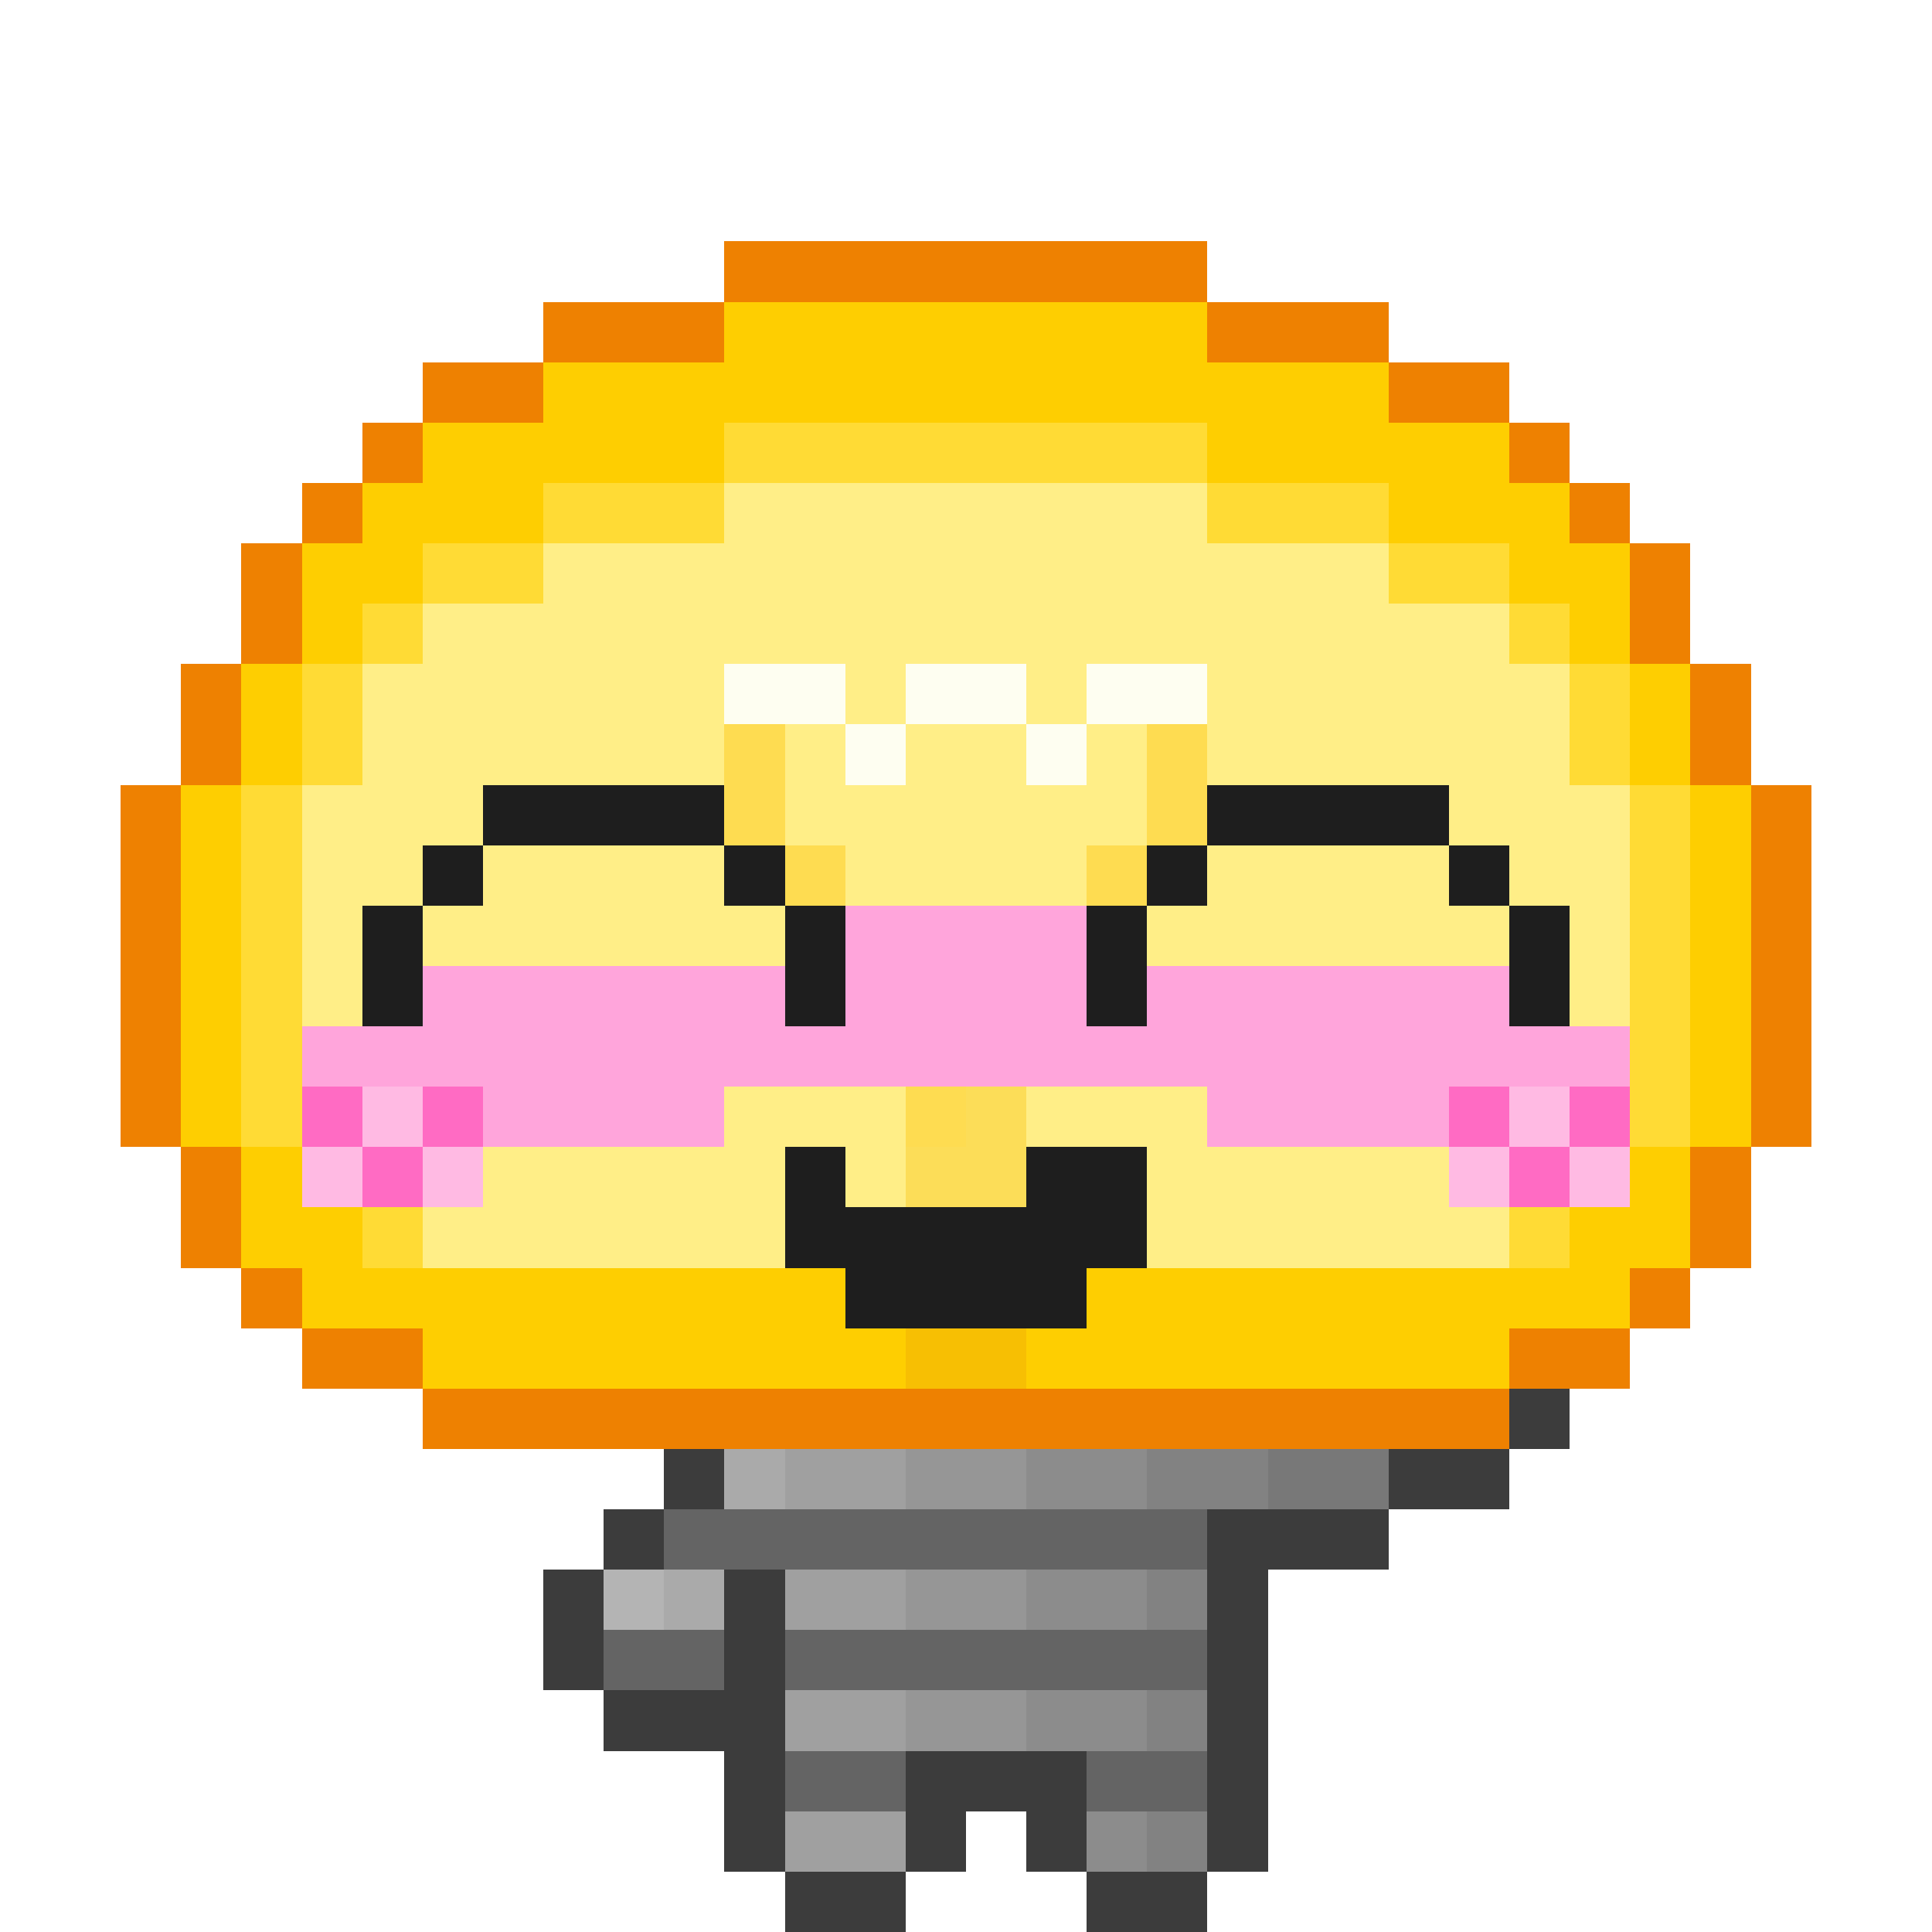
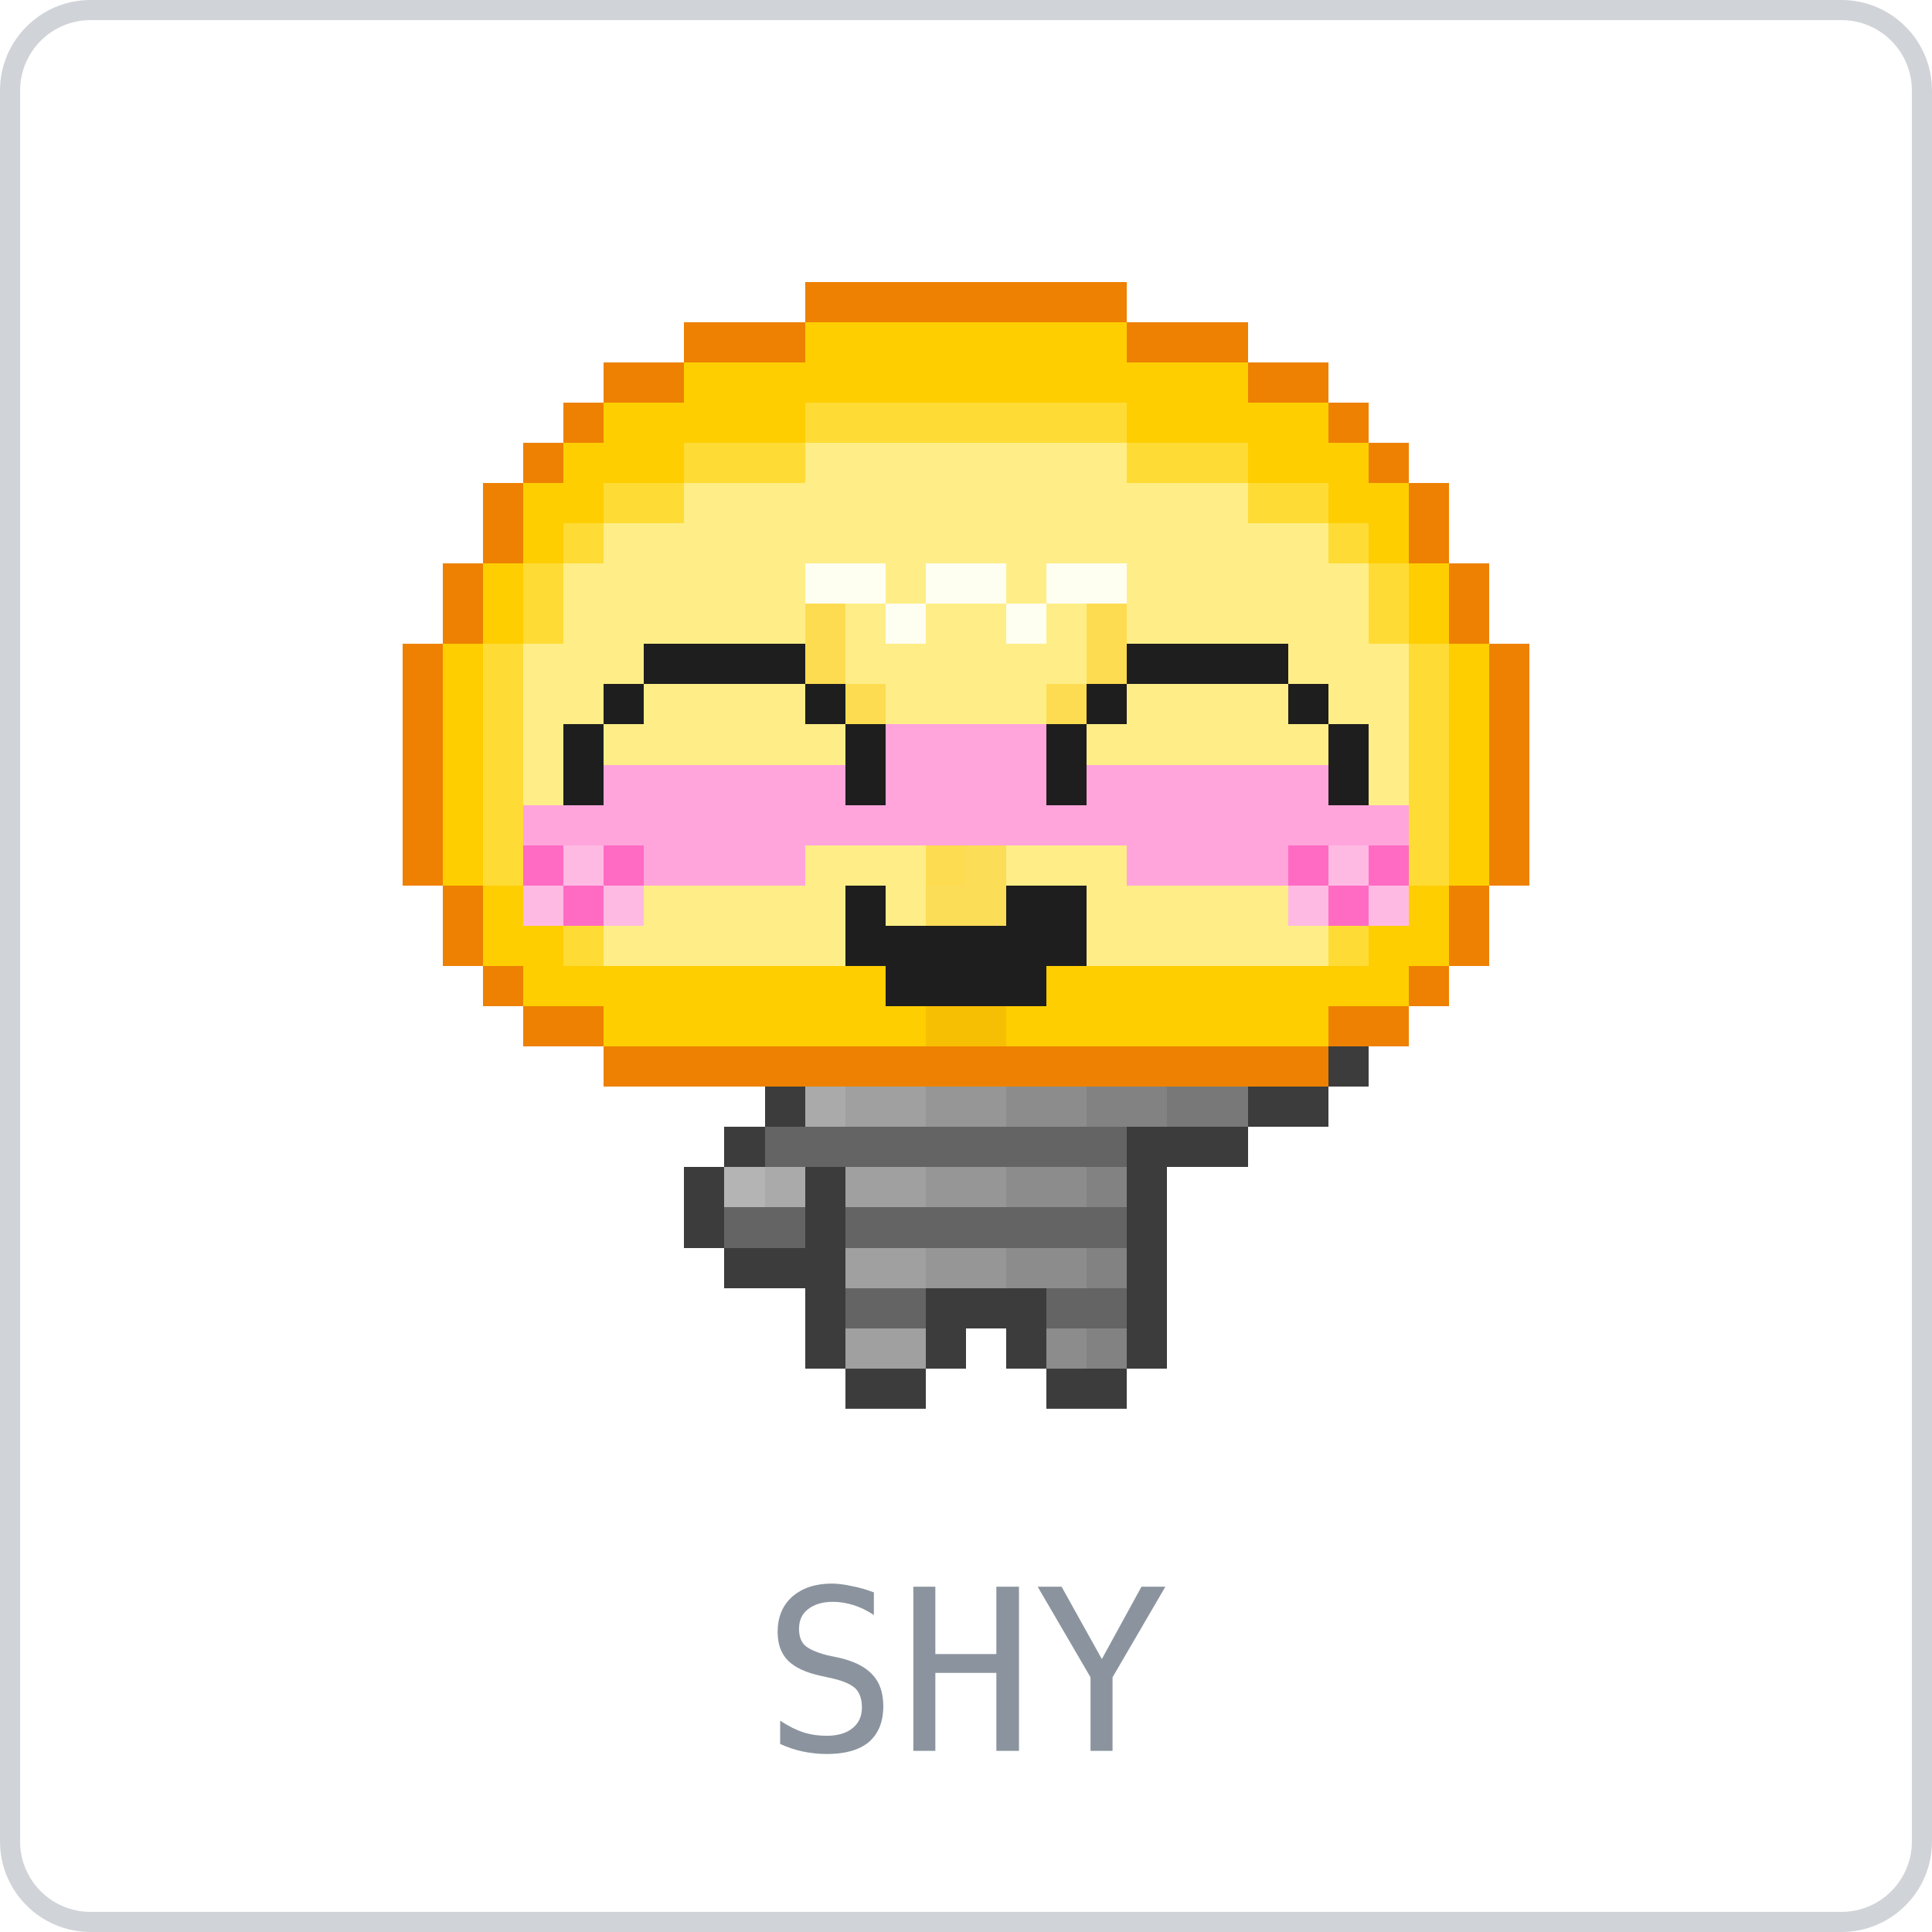
- <svg xmlns="http://www.w3.org/2000/svg" width="32" height="32" viewBox="0 0 32 32" shape-rendering="crispEdges">
-   <g>
-     <animateTransform attributeName="transform" type="translate" calcMode="discrete" repeatCount="indefinite" dur="500ms" values="0 0;-32 0" keyTimes="0;0.5" />
-     <path fill="#EE8101" d="M12 4h8v1h-8zM44 4h8v1h-8zM9 5h3v1h-3zM20 5h3v1h-3zM41 5h3v1h-3zM52 5h3v1h-3zM7 6h2v1h-2zM23 6h2v1h-2zM39 6h2v1h-2zM55 6h2v1h-2zM6 7h1v1h-1zM25 7h1v1h-1zM38 7h1v1h-1zM57 7h1v1h-1zM5 8h1v1h-1zM26 8h1v1h-1zM37 8h1v1h-1zM58 8h1v1h-1zM4 9h1v1h-1zM27 9h1v1h-1zM36 9h1v1h-1zM59 9h1v1h-1zM4 10h1v1h-1zM27 10h1v1h-1zM36 10h1v1h-1zM59 10h1v1h-1zM3 11h1v1h-1zM28 11h1v1h-1zM35 11h1v1h-1zM60 11h1v1h-1zM3 12h1v1h-1zM28 12h1v1h-1zM35 12h1v1h-1zM60 12h1v1h-1zM2 13h1v1h-1zM29 13h1v1h-1zM34 13h1v1h-1zM61 13h1v1h-1zM2 14h1v1h-1zM29 14h1v1h-1zM34 14h1v1h-1zM61 14h1v1h-1zM2 15h1v1h-1zM29 15h1v1h-1zM34 15h1v1h-1zM61 15h1v1h-1zM2 16h1v1h-1zM29 16h1v1h-1zM34 16h1v1h-1zM61 16h1v1h-1zM2 17h1v1h-1zM29 17h1v1h-1zM34 17h1v1h-1zM61 17h1v1h-1zM2 18h1v1h-1zM29 18h1v1h-1zM34 18h1v1h-1zM61 18h1v1h-1zM3 19h1v1h-1zM28 19h1v1h-1zM35 19h1v1h-1zM60 19h1v1h-1zM3 20h1v1h-1zM28 20h1v1h-1zM35 20h1v1h-1zM60 20h1v1h-1zM4 21h1v1h-1zM27 21h1v1h-1zM36 21h1v1h-1zM59 21h1v1h-1zM5 22h2v1h-2zM25 22h2v1h-2zM37 22h2v1h-2zM57 22h2v1h-2zM7 23h18v1h-18zM39 23h18v1h-18z" />
-     <path fill="#FECE01" d="M12 5h8v1h-8zM44 5h8v1h-8zM9 6h14v1h-14zM41 6h14v1h-14zM7 7h5v1h-5zM20 7h5v1h-5zM39 7h5v1h-5zM52 7h5v1h-5zM6 8h3v1h-3zM23 8h3v1h-3zM38 8h3v1h-3zM55 8h3v1h-3zM5 9h2v1h-2zM25 9h2v1h-2zM37 9h2v1h-2zM57 9h2v1h-2zM5 10h1v1h-1zM26 10h1v1h-1zM37 10h1v1h-1zM58 10h1v1h-1zM4 11h1v1h-1zM27 11h1v1h-1zM36 11h1v1h-1zM59 11h1v1h-1zM4 12h1v1h-1zM27 12h1v1h-1zM36 12h1v1h-1zM59 12h1v1h-1zM3 13h1v1h-1zM28 13h1v1h-1zM35 13h1v1h-1zM60 13h1v1h-1zM3 14h1v1h-1zM28 14h1v1h-1zM35 14h1v1h-1zM60 14h1v1h-1zM3 15h1v1h-1zM28 15h1v1h-1zM35 15h1v1h-1zM60 15h1v1h-1zM3 16h1v1h-1zM28 16h1v1h-1zM35 16h1v1h-1zM60 16h1v1h-1zM3 17h1v1h-1zM28 17h1v1h-1zM35 17h1v1h-1zM60 17h1v1h-1zM3 18h1v1h-1zM28 18h1v1h-1zM35 18h1v1h-1zM60 18h1v1h-1zM4 19h1v1h-1zM27 19h1v1h-1zM36 19h1v1h-1zM59 19h1v1h-1zM4 20h2v1h-2zM26 20h2v1h-2zM36 20h2v1h-2zM58 20h2v1h-2zM5 21h9v1h-9zM18 21h9v1h-9zM37 21h9v1h-9zM50 21h9v1h-9zM7 22h8v1h-8zM17 22h8v1h-8zM39 22h8v1h-8zM49 22h8v1h-8z" />
-     <path fill="#FFEE87" d="M12 8h8v1h-8zM44 8h8v1h-8zM9 9h14v1h-14zM41 9h14v1h-14zM7 10h18v1h-18zM39 10h18v1h-18zM6 11h6v1h-6zM14 11h1v1h-1zM17 11h1v1h-1zM20 11h6v1h-6zM38 11h6v1h-6zM46 11h1v1h-1zM49 11h1v1h-1zM52 11h6v1h-6zM6 12h6v1h-6zM13 12h1v1h-1zM15 12h2v1h-2zM18 12h1v1h-1zM20 12h6v1h-6zM38 12h6v1h-6zM45 12h1v1h-1zM47 12h2v1h-2zM50 12h1v1h-1zM52 12h6v1h-6zM5 13h3v1h-3zM13 13h6v1h-6zM24 13h3v1h-3zM37 13h3v1h-3zM45 13h6v1h-6zM56 13h3v1h-3zM5 14h2v1h-2zM8 14h4v1h-4zM14 14h4v1h-4zM20 14h4v1h-4zM25 14h2v1h-2zM37 14h2v1h-2zM40 14h4v1h-4zM46 14h4v1h-4zM52 14h4v1h-4zM57 14h2v1h-2zM5 15h1v1h-1zM7 15h6v1h-6zM19 15h6v1h-6zM26 15h1v1h-1zM37 15h1v1h-1zM39 15h6v1h-6zM51 15h6v1h-6zM58 15h1v1h-1zM5 16h1v1h-1zM26 16h1v1h-1zM37 16h1v1h-1zM58 16h1v1h-1zM12 18h3v1h-3zM17 18h3v1h-3zM44 18h3v1h-3zM49 18h3v1h-3zM8 19h5v1h-5zM14 19h1v1h-1zM19 19h5v1h-5zM40 19h5v1h-5zM46 19h1v1h-1zM51 19h5v1h-5zM7 20h6v1h-6zM19 20h6v1h-6zM39 20h6v1h-6zM51 20h6v1h-6z" />
-     <path fill="#FFDB35" d="M12 7h8v1h-8zM44 7h8v1h-8zM9 8h3v1h-3zM20 8h3v1h-3zM41 8h3v1h-3zM52 8h3v1h-3zM7 9h2v1h-2zM23 9h2v1h-2zM39 9h2v1h-2zM55 9h2v1h-2zM6 10h1v1h-1zM25 10h1v1h-1zM38 10h1v1h-1zM57 10h1v1h-1zM5 11h1v1h-1zM26 11h1v1h-1zM37 11h1v1h-1zM58 11h1v1h-1zM5 12h1v1h-1zM26 12h1v1h-1zM37 12h1v1h-1zM58 12h1v1h-1zM4 13h1v1h-1zM27 13h1v1h-1zM36 13h1v1h-1zM59 13h1v1h-1zM4 14h1v1h-1zM27 14h1v1h-1zM36 14h1v1h-1zM59 14h1v1h-1zM4 15h1v1h-1zM27 15h1v1h-1zM36 15h1v1h-1zM59 15h1v1h-1zM4 16h1v1h-1zM27 16h1v1h-1zM36 16h1v1h-1zM59 16h1v1h-1zM4 17h1v1h-1zM27 17h1v1h-1zM36 17h1v1h-1zM59 17h1v1h-1zM4 18h1v1h-1zM27 18h1v1h-1zM36 18h1v1h-1zM59 18h1v1h-1zM6 20h1v1h-1zM25 20h1v1h-1zM38 20h1v1h-1zM57 20h1v1h-1z" />
-     <path fill="#3C3C3C" d="M25 23h1v1h-1zM11 24h1v1h-1zM23 24h2v1h-2zM43 24h1v1h-1zM54 24h1v1h-1zM10 25h1v1h-1zM20 25h3v1h-3zM42 25h1v1h-1zM52 25h2v1h-2zM9 26h1v1h-1zM12 26h1v1h-1zM20 26h1v1h-1zM41 26h1v1h-1zM44 26h1v1h-1zM52 26h1v1h-1zM9 27h1v1h-1zM12 27h1v1h-1zM20 27h1v1h-1zM41 27h1v1h-1zM44 27h1v1h-1zM52 27h1v1h-1zM10 28h3v1h-3zM20 28h1v1h-1zM42 28h3v1h-3zM52 28h1v1h-1zM12 29h1v1h-1zM15 29h3v1h-3zM20 29h1v1h-1zM44 29h1v1h-1zM47 29h3v1h-3zM52 29h1v1h-1zM12 30h1v1h-1zM15 30h1v1h-1zM17 30h1v1h-1zM20 30h1v1h-1zM44 30h1v1h-1zM47 30h1v1h-1zM49 30h1v1h-1zM52 30h1v1h-1zM13 31h2v1h-2zM18 31h2v1h-2zM45 31h2v1h-2zM50 31h2v1h-2z" />
-     <path fill="#1E1E1E" d="M8 13h4v1h-4zM20 13h4v1h-4zM40 13h4v1h-4zM52 13h4v1h-4zM7 14h1v1h-1zM12 14h1v1h-1zM19 14h1v1h-1zM24 14h1v1h-1zM39 14h1v1h-1zM44 14h1v1h-1zM51 14h1v1h-1zM56 14h1v1h-1zM6 15h1v1h-1zM13 15h1v1h-1zM18 15h1v1h-1zM25 15h1v1h-1zM38 15h1v1h-1zM45 15h1v1h-1zM50 15h1v1h-1zM57 15h1v1h-1zM6 16h1v1h-1zM13 16h1v1h-1zM18 16h1v1h-1zM25 16h1v1h-1zM38 16h1v1h-1zM45 16h1v1h-1zM50 16h1v1h-1zM57 16h1v1h-1zM13 19h1v1h-1zM17 19h2v1h-2zM45 19h1v1h-1zM49 19h2v1h-2zM13 20h6v1h-6zM45 20h6v1h-6zM14 21h4v1h-4zM46 21h4v1h-4z" />
-     <path fill="#FEDC51" d="M12 12h1v1h-1zM19 12h1v1h-1zM44 12h1v1h-1zM51 12h1v1h-1zM12 13h1v1h-1zM19 13h1v1h-1zM44 13h1v1h-1zM51 13h1v1h-1zM13 14h1v1h-1zM18 14h1v1h-1zM45 14h1v1h-1zM50 14h1v1h-1zM15 18h1v1h-1zM47 18h1v1h-1z" />
-     <path fill="#FFA5DB" d="M14 15h4v1h-4zM46 15h4v1h-4zM7 16h6v1h-6zM14 16h4v1h-4zM19 16h6v1h-6zM39 16h6v1h-6zM46 16h4v1h-4zM51 16h6v1h-6zM5 17h22v1h-22zM37 17h22v1h-22zM8 18h4v1h-4zM20 18h4v1h-4zM40 18h4v1h-4zM52 18h4v1h-4z" />
-     <path fill="#FF6BC3" d="M5 18h1v1h-1zM7 18h1v1h-1zM24 18h1v1h-1zM26 18h1v1h-1zM37 18h1v1h-1zM39 18h1v1h-1zM56 18h1v1h-1zM58 18h1v1h-1zM6 19h1v1h-1zM25 19h1v1h-1zM38 19h1v1h-1zM57 19h1v1h-1z" />
-     <path fill="#FFBAE3" d="M6 18h1v1h-1zM25 18h1v1h-1zM38 18h1v1h-1zM57 18h1v1h-1zM5 19h1v1h-1zM7 19h1v1h-1zM24 19h1v1h-1zM26 19h1v1h-1zM37 19h1v1h-1zM39 19h1v1h-1zM56 19h1v1h-1zM58 19h1v1h-1z" />
-     <path fill="#FEFEF1" d="M12 11h2v1h-2zM15 11h2v1h-2zM18 11h2v1h-2zM44 11h2v1h-2zM47 11h2v1h-2zM50 11h2v1h-2zM14 12h1v1h-1zM17 12h1v1h-1zM46 12h1v1h-1zM49 12h1v1h-1z" />
-     <path fill="#646464" d="M11 25h9v1h-9zM43 25h9v1h-9zM10 27h2v1h-2zM13 27h7v1h-7zM42 27h2v1h-2zM45 27h7v1h-7zM13 29h2v1h-2zM18 29h2v1h-2zM45 29h2v1h-2zM50 29h2v1h-2z" />
-     <path fill="#A0A0A0" d="M13 24h2v1h-2zM45 24h2v1h-2zM13 26h2v1h-2zM45 26h2v1h-2zM13 28h2v1h-2zM45 28h2v1h-2zM13 30h2v1h-2zM45 30h2v1h-2z" />
-     <path fill="#8C8C8C" d="M17 24h2v1h-2zM49 24h2v1h-2zM17 26h2v1h-2zM49 26h2v1h-2zM17 28h2v1h-2zM49 28h2v1h-2zM18 30h1v1h-1zM50 30h1v1h-1z" />
-     <path fill="#828282" d="M19 24h2v1h-2zM51 24h2v1h-2zM19 26h1v1h-1zM51 26h1v1h-1zM19 28h1v1h-1zM51 28h1v1h-1zM19 30h1v1h-1zM51 30h1v1h-1z" />
-     <path fill="#969696" d="M15 24h2v1h-2zM47 24h2v1h-2zM15 26h2v1h-2zM47 26h2v1h-2zM15 28h2v1h-2zM47 28h2v1h-2z" />
-     <path fill="#FCDD58" d="M16 18h1v1h-1zM48 18h1v1h-1zM15 19h2v1h-2zM47 19h2v1h-2z" />
-     <path fill="#AAAAAA" d="M12 24h1v1h-1zM44 24h1v1h-1zM11 26h1v1h-1zM43 26h1v1h-1z" />
-     <path fill="#F7BF03" d="M15 22h2v1h-2zM47 22h2v1h-2z" />
-     <path fill="#787878" d="M21 24h2v1h-2zM53 24h1v1h-1z" />
-     <path fill="#B4B4B4" d="M10 26h1v1h-1zM42 26h1v1h-1z" />
+ <svg xmlns="http://www.w3.org/2000/svg" width="48" height="48" viewBox="0 0 48 48">
+   <defs>
+     <clipPath id="frame">
+       <rect width="32" height="32" />
+     </clipPath>
+   </defs>
+   <rect x=".25" y=".25" width="47.5" height="47.5" rx="2" fill="none" stroke="#8B949E" stroke-opacity=".4" stroke-width=".5" />
+   <text x="24.0" y="43.5" text-anchor="middle" font-size="5.6" fill="#8B949E" font-family="ui-monospace, SFMono-Regular, Menlo, Consolas, monospace">SHY</text>
+   <g transform="translate(8 3)" clip-path="url(#frame)" shape-rendering="crispEdges">
+     <g>
+       <animateTransform attributeName="transform" type="translate" calcMode="discrete" repeatCount="indefinite" dur="500ms" values="0 0;-32 0" keyTimes="0;0.5" />
+       <path fill="#EE8101" d="M12 4h8v1h-8zM44 4h8v1h-8zM9 5h3v1h-3zM20 5h3v1h-3zM41 5h3v1h-3zM52 5h3v1h-3zM7 6h2v1h-2zM23 6h2v1h-2zM39 6h2v1h-2zM55 6h2v1h-2zM6 7h1v1h-1zM25 7h1v1h-1zM38 7h1v1h-1zM57 7h1v1h-1zM5 8h1v1h-1zM26 8h1v1h-1zM37 8h1v1h-1zM58 8h1v1h-1zM4 9h1v1h-1zM27 9h1v1h-1zM36 9h1v1h-1zM59 9h1v1h-1zM4 10h1v1h-1zM27 10h1v1h-1zM36 10h1v1h-1zM59 10h1v1h-1zM3 11h1v1h-1zM28 11h1v1h-1zM35 11h1v1h-1zM60 11h1v1h-1zM3 12h1v1h-1zM28 12h1v1h-1zM35 12h1v1h-1zM60 12h1v1h-1zM2 13h1v1h-1zM29 13h1v1h-1zM34 13h1v1h-1zM61 13h1v1h-1zM2 14h1v1h-1zM29 14h1v1h-1zM34 14h1v1h-1zM61 14h1v1h-1zM2 15h1v1h-1zM29 15h1v1h-1zM34 15h1v1h-1zM61 15h1v1h-1zM2 16h1v1h-1zM29 16h1v1h-1zM34 16h1v1h-1zM61 16h1v1h-1zM2 17h1v1h-1zM29 17h1v1h-1zM34 17h1v1h-1zM61 17h1v1h-1zM2 18h1v1h-1zM29 18h1v1h-1zM34 18h1v1h-1zM61 18h1v1h-1zM3 19h1v1h-1zM28 19h1v1h-1zM35 19h1v1h-1zM60 19h1v1h-1zM3 20h1v1h-1zM28 20h1v1h-1zM35 20h1v1h-1zM60 20h1v1h-1zM4 21h1v1h-1zM27 21h1v1h-1zM36 21h1v1h-1zM59 21h1v1h-1zM5 22h2v1h-2zM25 22h2v1h-2zM37 22h2v1h-2zM57 22h2v1h-2zM7 23h18v1h-18zM39 23h18v1h-18z" />
+       <path fill="#FECE01" d="M12 5h8v1h-8zM44 5h8v1h-8zM9 6h14v1h-14zM41 6h14v1h-14zM7 7h5v1h-5zM20 7h5v1h-5zM39 7h5v1h-5zM52 7h5v1h-5zM6 8h3v1h-3zM23 8h3v1h-3zM38 8h3v1h-3zM55 8h3v1h-3zM5 9h2v1h-2zM25 9h2v1h-2zM37 9h2v1h-2zM57 9h2v1h-2zM5 10h1v1h-1zM26 10h1v1h-1zM37 10h1v1h-1zM58 10h1v1h-1zM4 11h1v1h-1zM27 11h1v1h-1zM36 11h1v1h-1zM59 11h1v1h-1zM4 12h1v1h-1zM27 12h1v1h-1zM36 12h1v1h-1zM59 12h1v1h-1zM3 13h1v1h-1zM28 13h1v1h-1zM35 13h1v1h-1zM60 13h1v1h-1zM3 14h1v1h-1zM28 14h1v1h-1zM35 14h1v1h-1zM60 14h1v1h-1zM3 15h1v1h-1zM28 15h1v1h-1zM35 15h1v1h-1zM60 15h1v1h-1zM3 16h1v1h-1zM28 16h1v1h-1zM35 16h1v1h-1zM60 16h1v1h-1zM3 17h1v1h-1zM28 17h1v1h-1zM35 17h1v1h-1zM60 17h1v1h-1zM3 18h1v1h-1zM28 18h1v1h-1zM35 18h1v1h-1zM60 18h1v1h-1zM4 19h1v1h-1zM27 19h1v1h-1zM36 19h1v1h-1zM59 19h1v1h-1zM4 20h2v1h-2zM26 20h2v1h-2zM36 20h2v1h-2zM58 20h2v1h-2zM5 21h9v1h-9zM18 21h9v1h-9zM37 21h9v1h-9zM50 21h9v1h-9zM7 22h8v1h-8zM17 22h8v1h-8zM39 22h8v1h-8zM49 22h8v1h-8z" />
+       <path fill="#FFEE87" d="M12 8h8v1h-8zM44 8h8v1h-8zM9 9h14v1h-14zM41 9h14v1h-14zM7 10h18v1h-18zM39 10h18v1h-18zM6 11h6v1h-6zM14 11h1v1h-1zM17 11h1v1h-1zM20 11h6v1h-6zM38 11h6v1h-6zM46 11h1v1h-1zM49 11h1v1h-1zM52 11h6v1h-6zM6 12h6v1h-6zM13 12h1v1h-1zM15 12h2v1h-2zM18 12h1v1h-1zM20 12h6v1h-6zM38 12h6v1h-6zM45 12h1v1h-1zM47 12h2v1h-2zM50 12h1v1h-1zM52 12h6v1h-6zM5 13h3v1h-3zM13 13h6v1h-6zM24 13h3v1h-3zM37 13h3v1h-3zM45 13h6v1h-6zM56 13h3v1h-3zM5 14h2v1h-2zM8 14h4v1h-4zM14 14h4v1h-4zM20 14h4v1h-4zM25 14h2v1h-2zM37 14h2v1h-2zM40 14h4v1h-4zM46 14h4v1h-4zM52 14h4v1h-4zM57 14h2v1h-2zM5 15h1v1h-1zM7 15h6v1h-6zM19 15h6v1h-6zM26 15h1v1h-1zM37 15h1v1h-1zM39 15h6v1h-6zM51 15h6v1h-6zM58 15h1v1h-1zM5 16h1v1h-1zM26 16h1v1h-1zM37 16h1v1h-1zM58 16h1v1h-1zM12 18h3v1h-3zM17 18h3v1h-3zM44 18h3v1h-3zM49 18h3v1h-3zM8 19h5v1h-5zM14 19h1v1h-1zM19 19h5v1h-5zM40 19h5v1h-5zM46 19h1v1h-1zM51 19h5v1h-5zM7 20h6v1h-6zM19 20h6v1h-6zM39 20h6v1h-6zM51 20h6v1h-6z" />
+       <path fill="#FFDB35" d="M12 7h8v1h-8zM44 7h8v1h-8zM9 8h3v1h-3zM20 8h3v1h-3zM41 8h3v1h-3zM52 8h3v1h-3zM7 9h2v1h-2zM23 9h2v1h-2zM39 9h2v1h-2zM55 9h2v1h-2zM6 10h1v1h-1zM25 10h1v1h-1zM38 10h1v1h-1zM57 10h1v1h-1zM5 11h1v1h-1zM26 11h1v1h-1zM37 11h1v1h-1zM58 11h1v1h-1zM5 12h1v1h-1zM26 12h1v1h-1zM37 12h1v1h-1zM58 12h1v1h-1zM4 13h1v1h-1zM27 13h1v1h-1zM36 13h1v1h-1zM59 13h1v1h-1zM4 14h1v1h-1zM27 14h1v1h-1zM36 14h1v1h-1zM59 14h1v1h-1zM4 15h1v1h-1zM27 15h1v1h-1zM36 15h1v1h-1zM59 15h1v1h-1zM4 16h1v1h-1zM27 16h1v1h-1zM36 16h1v1h-1zM59 16h1v1h-1zM4 17h1v1h-1zM27 17h1v1h-1zM36 17h1v1h-1zM59 17h1v1h-1zM4 18h1v1h-1zM27 18h1v1h-1zM36 18h1v1h-1zM59 18h1v1h-1zM6 20h1v1h-1zM25 20h1v1h-1zM38 20h1v1h-1zM57 20h1v1h-1z" />
+       <path fill="#3C3C3C" d="M25 23h1v1h-1zM11 24h1v1h-1zM23 24h2v1h-2zM43 24h1v1h-1zM54 24h1v1h-1zM10 25h1v1h-1zM20 25h3v1h-3zM42 25h1v1h-1zM52 25h2v1h-2zM9 26h1v1h-1zM12 26h1v1h-1zM20 26h1v1h-1zM41 26h1v1h-1zM44 26h1v1h-1zM52 26h1v1h-1zM9 27h1v1h-1zM12 27h1v1h-1zM20 27h1v1h-1zM41 27h1v1h-1zM44 27h1v1h-1zM52 27h1v1h-1zM10 28h3v1h-3zM20 28h1v1h-1zM42 28h3v1h-3zM52 28h1v1h-1zM12 29h1v1h-1zM15 29h3v1h-3zM20 29h1v1h-1zM44 29h1v1h-1zM47 29h3v1h-3zM52 29h1v1h-1zM12 30h1v1h-1zM15 30h1v1h-1zM17 30h1v1h-1zM20 30h1v1h-1zM44 30h1v1h-1zM47 30h1v1h-1zM49 30h1v1h-1zM52 30h1v1h-1zM13 31h2v1h-2zM18 31h2v1h-2zM45 31h2v1h-2zM50 31h2v1h-2z" />
+       <path fill="#1E1E1E" d="M8 13h4v1h-4zM20 13h4v1h-4zM40 13h4v1h-4zM52 13h4v1h-4zM7 14h1v1h-1zM12 14h1v1h-1zM19 14h1v1h-1zM24 14h1v1h-1zM39 14h1v1h-1zM44 14h1v1h-1zM51 14h1v1h-1zM56 14h1v1h-1zM6 15h1v1h-1zM13 15h1v1h-1zM18 15h1v1h-1zM25 15h1v1h-1zM38 15h1v1h-1zM45 15h1v1h-1zM50 15h1v1h-1zM57 15h1v1h-1zM6 16h1v1h-1zM13 16h1v1h-1zM18 16h1v1h-1zM25 16h1v1h-1zM38 16h1v1h-1zM45 16h1v1h-1zM50 16h1v1h-1zM57 16h1v1h-1zM13 19h1v1h-1zM17 19h2v1h-2zM45 19h1v1h-1zM49 19h2v1h-2zM13 20h6v1h-6zM45 20h6v1h-6zM14 21h4v1h-4zM46 21h4v1h-4z" />
+       <path fill="#FEDC51" d="M12 12h1v1h-1zM19 12h1v1h-1zM44 12h1v1h-1zM51 12h1v1h-1zM12 13h1v1h-1zM19 13h1v1h-1zM44 13h1v1h-1zM51 13h1v1h-1zM13 14h1v1h-1zM18 14h1v1h-1zM45 14h1v1h-1zM50 14h1v1h-1zM15 18h1v1h-1zM47 18h1v1h-1z" />
+       <path fill="#FFA5DB" d="M14 15h4v1h-4zM46 15h4v1h-4zM7 16h6v1h-6zM14 16h4v1h-4zM19 16h6v1h-6zM39 16h6v1h-6zM46 16h4v1h-4zM51 16h6v1h-6zM5 17h22v1h-22zM37 17h22v1h-22zM8 18h4v1h-4zM20 18h4v1h-4zM40 18h4v1h-4zM52 18h4v1h-4z" />
+       <path fill="#FF6BC3" d="M5 18h1v1h-1zM7 18h1v1h-1zM24 18h1v1h-1zM26 18h1v1h-1zM37 18h1v1h-1zM39 18h1v1h-1zM56 18h1v1h-1zM58 18h1v1h-1zM6 19h1v1h-1zM25 19h1v1h-1zM38 19h1v1h-1zM57 19h1v1h-1z" />
+       <path fill="#FFBAE3" d="M6 18h1v1h-1zM25 18h1v1h-1zM38 18h1v1h-1zM57 18h1v1h-1zM5 19h1v1h-1zM7 19h1v1h-1zM24 19h1v1h-1zM26 19h1v1h-1zM37 19h1v1h-1zM39 19h1v1h-1zM56 19h1v1h-1zM58 19h1v1h-1z" />
+       <path fill="#FEFEF1" d="M12 11h2v1h-2zM15 11h2v1h-2zM18 11h2v1h-2zM44 11h2v1h-2zM47 11h2v1h-2zM50 11h2v1h-2zM14 12h1v1h-1zM17 12h1v1h-1zM46 12h1v1h-1zM49 12h1v1h-1z" />
+       <path fill="#646464" d="M11 25h9v1h-9zM43 25h9v1h-9zM10 27h2v1h-2zM13 27h7v1h-7zM42 27h2v1h-2zM45 27h7v1h-7zM13 29h2v1h-2zM18 29h2v1h-2zM45 29h2v1h-2zM50 29h2v1h-2z" />
+       <path fill="#A0A0A0" d="M13 24h2v1h-2zM45 24h2v1h-2zM13 26h2v1h-2zM45 26h2v1h-2zM13 28h2v1h-2zM45 28h2v1h-2zM13 30h2v1h-2zM45 30h2v1h-2z" />
+       <path fill="#8C8C8C" d="M17 24h2v1h-2zM49 24h2v1h-2zM17 26h2v1h-2zM49 26h2v1h-2zM17 28h2v1h-2zM49 28h2v1h-2zM18 30h1v1h-1zM50 30h1v1h-1z" />
+       <path fill="#828282" d="M19 24h2v1h-2zM51 24h2v1h-2zM19 26h1v1h-1zM51 26h1v1h-1zM19 28h1v1h-1zM51 28h1v1h-1zM19 30h1v1h-1zM51 30h1v1h-1z" />
+       <path fill="#969696" d="M15 24h2v1h-2zM47 24h2v1h-2zM15 26h2v1h-2zM47 26h2v1h-2zM15 28h2v1h-2zM47 28h2v1h-2z" />
+       <path fill="#FCDD58" d="M16 18h1v1h-1zM48 18h1v1h-1zM15 19h2v1h-2zM47 19h2v1h-2z" />
+       <path fill="#AAAAAA" d="M12 24h1v1h-1zM44 24h1v1h-1zM11 26h1v1h-1zM43 26h1v1h-1z" />
+       <path fill="#F7BF03" d="M15 22h2v1h-2zM47 22h2v1h-2z" />
+       <path fill="#787878" d="M21 24h2v1h-2zM53 24h1v1h-1z" />
+       <path fill="#B4B4B4" d="M10 26h1v1h-1zM42 26h1v1h-1z" />
+     </g>
  </g>
</svg>
